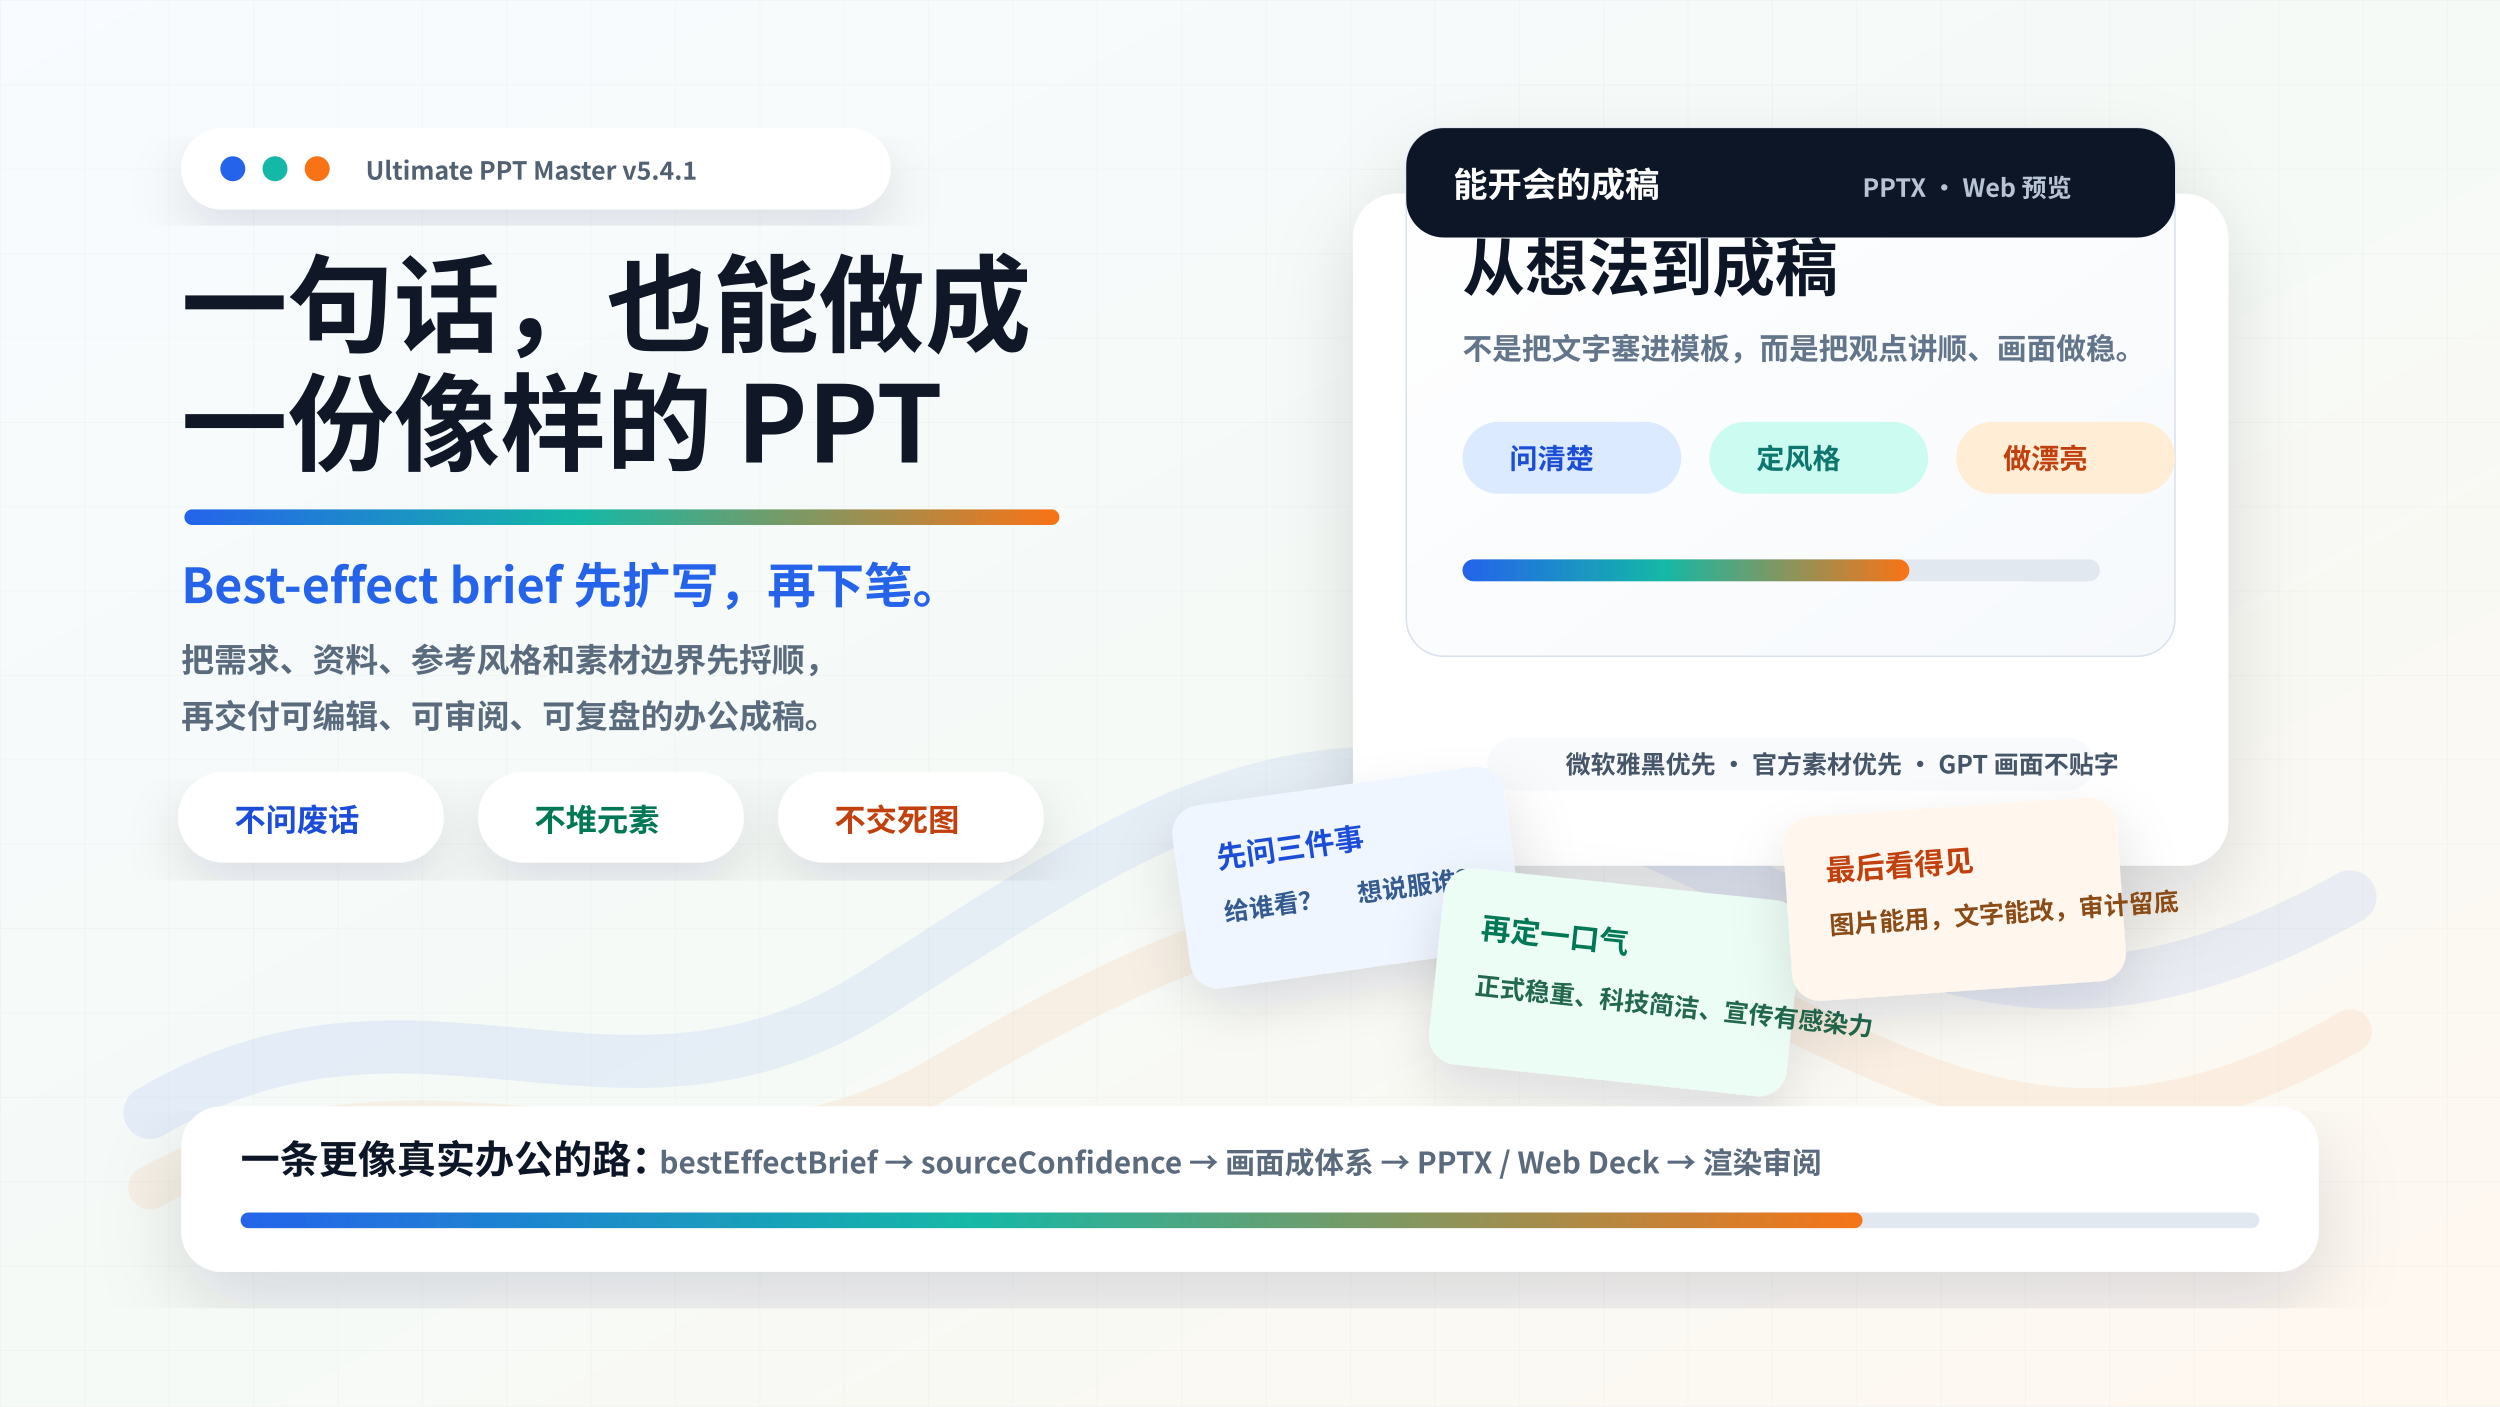
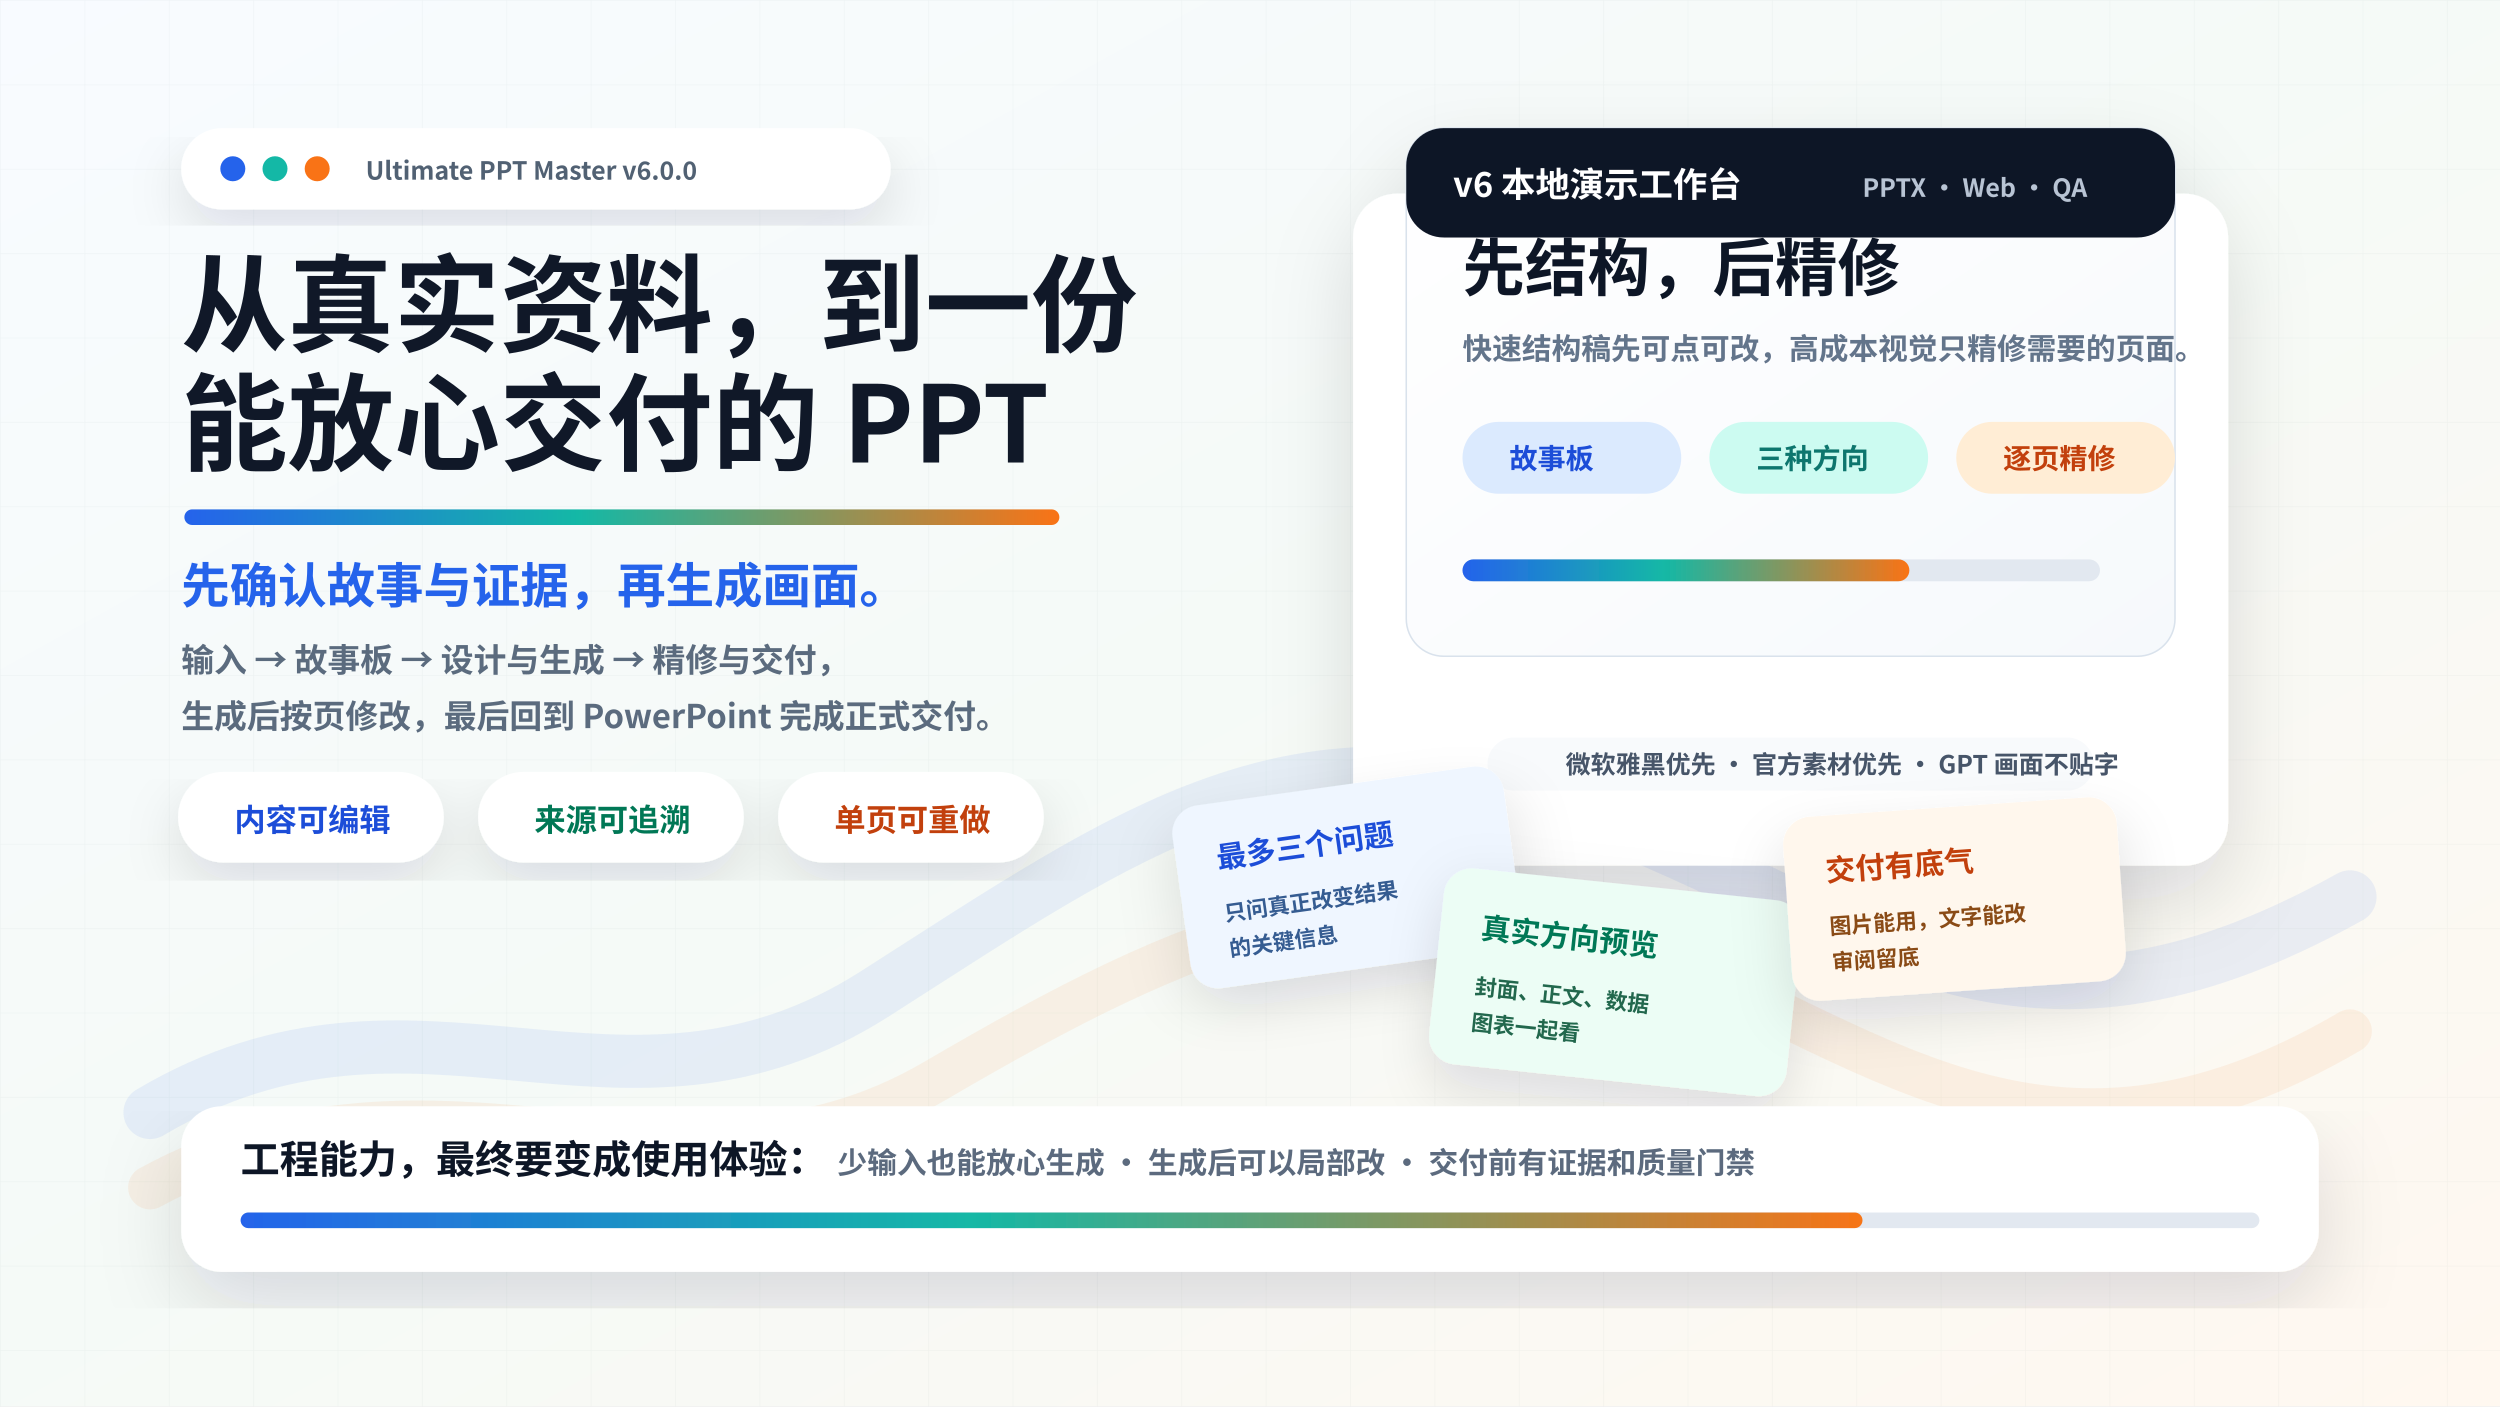
<svg xmlns="http://www.w3.org/2000/svg" viewBox="0 0 1600 900" role="img" aria-labelledby="title desc">
  <defs>
    <linearGradient id="pageBg" x1="0" y1="0" x2="1" y2="1">
      <stop offset="0" stop-color="#F8FBFF" />
      <stop offset="0.48" stop-color="#F5FAF7" />
      <stop offset="1" stop-color="#FFF8F0" />
    </linearGradient>
    <linearGradient id="inkLine" x1="0" y1="0" x2="1" y2="0">
      <stop offset="0" stop-color="#2563EB" />
      <stop offset="0.45" stop-color="#14B8A6" />
      <stop offset="1" stop-color="#F97316" />
    </linearGradient>
    <linearGradient id="deckFace" x1="0" y1="0" x2="1" y2="1">
      <stop offset="0" stop-color="#FFFFFF" />
      <stop offset="1" stop-color="#F6F9FC" />
    </linearGradient>
    <filter id="softShadow" x="-14%" y="-18%" width="128%" height="140%" color-interpolation-filters="sRGB">
      <feDropShadow dx="0" dy="22" stdDeviation="26" flood-color="#172033" flood-opacity="0.13" />
    </filter>
    <filter id="paperShadow" x="-12%" y="-16%" width="124%" height="136%" color-interpolation-filters="sRGB">
      <feDropShadow dx="0" dy="14" stdDeviation="18" flood-color="#172033" flood-opacity="0.12" />
    </filter>
    <pattern id="quietGrid" width="54" height="54" patternUnits="userSpaceOnUse">
      <path d="M54 0H0V54" fill="none" stroke="#172033" stroke-opacity="0.035" />
    </pattern>
  </defs>
  <rect width="1600" height="900" fill="url(#pageBg)" />
  <rect width="1600" height="900" fill="url(#quietGrid)" />
  <path d="M96 712C268 610 397 740 560 636C723 532 830 452 1012 520C1194 588 1287 695 1504 574" fill="none" stroke="#2563EB" stroke-opacity="0.08" stroke-width="34" stroke-linecap="round" />
  <path d="M96 760C284 658 433 788 598 692C762 596 882 544 1040 604C1198 664 1306 776 1504 660" fill="none" stroke="#F97316" stroke-opacity="0.08" stroke-width="28" stroke-linecap="round" />
  <g font-family="Microsoft YaHei, PingFang SC, Noto Sans CJK SC, Arial, sans-serif">
    <g transform="translate(116 82)">
      <rect width="454" height="52" rx="26" fill="#FFFFFF" filter="url(#paperShadow)" />
      <circle cx="33" cy="26" r="8" fill="#2563EB" />
      <circle cx="60" cy="26" r="8" fill="#14B8A6" />
      <circle cx="87" cy="26" r="8" fill="#F97316" />
-       <text x="118" y="33" fill="#516173" font-size="16" font-weight="850">Ultimate PPT Master v5.4.1</text>
-       <text x="0" y="138" fill="#101828" font-size="68" font-weight="900">一句话，也能做成</text>
-       <text x="0" y="214" fill="#101828" font-size="68" font-weight="900">一份像样的 PPT</text>
+       <text x="118" y="33" fill="#516173" font-size="16" font-weight="850">Ultimate PPT Master v6.0.0</text>
+       <text x="0" y="138" fill="#101828" font-size="68" font-weight="900">从真实资料，到一份</text>
+       <text x="0" y="214" fill="#101828" font-size="68" font-weight="900">能放心交付的 PPT</text>
      <rect x="2" y="244" width="560" height="10" rx="5" fill="url(#inkLine)" />
-       <text x="0" y="304" fill="#2563EB" font-size="31" font-weight="900">Best-effect brief 先扩写，再下笔。</text>
-       <text x="0" y="348" fill="#5B6B7E" font-size="21" font-weight="650">把需求、资料、参考风格和素材边界先捋顺，</text>
-       <text x="0" y="384" fill="#5B6B7E" font-size="21" font-weight="650">再交付可编辑、可审阅、可复盘的办公成稿。</text>
+       <text x="0" y="304" fill="#2563EB" font-size="31" font-weight="900">先确认故事与证据，再生成画面。</text>
+       <text x="0" y="348" fill="#5B6B7E" font-size="21" font-weight="650">输入 → 故事板 → 设计与生成 → 精修与交付，</text>
+       <text x="0" y="384" fill="#5B6B7E" font-size="21" font-weight="650">生成后按页修改，最后回到 PowerPoint 完成正式交付。</text>
    </g>
    <g transform="translate(114 494)" filter="url(#paperShadow)">
      <rect width="170" height="58" rx="29" fill="#FFFFFF" />
-       <text x="36" y="38" fill="#1D4ED8" font-size="20" font-weight="900">不问废话</text>
+       <text x="36" y="38" fill="#1D4ED8" font-size="20" font-weight="900">内容可编辑</text>
      <rect x="192" width="170" height="58" rx="29" fill="#FFFFFF" />
-       <text x="228" y="38" fill="#047857" font-size="20" font-weight="900">不堆元素</text>
+       <text x="228" y="38" fill="#047857" font-size="20" font-weight="900">来源可追溯</text>
      <rect x="384" width="170" height="58" rx="29" fill="#FFFFFF" />
-       <text x="420" y="38" fill="#C2410C" font-size="20" font-weight="900">不交死图</text>
+       <text x="420" y="38" fill="#C2410C" font-size="20" font-weight="900">单页可重做</text>
    </g>
    <g transform="translate(866 82)" filter="url(#softShadow)">
      <rect x="0" y="42" width="560" height="430" rx="28" fill="#FFFFFF" />
      <rect x="34" y="0" width="492" height="338" rx="24" fill="url(#deckFace)" stroke="#D9E2EC" />
      <rect x="34" y="0" width="492" height="70" rx="24" fill="#101828" />
-       <text x="64" y="44" fill="#FFFFFF" font-size="22" font-weight="900">能开会的成稿</text>
-       <text x="326" y="44" fill="#B8C4D4" font-size="16" font-weight="750">PPTX · Web 预览</text>
+       <text x="64" y="44" fill="#FFFFFF" font-size="22" font-weight="900">v6 本地演示工作台</text>
+       <text x="326" y="44" fill="#B8C4D4" font-size="16" font-weight="750">PPTX · Web · QA</text>
      <g transform="translate(70 104)">
-         <text x="0" y="0" fill="#101828" font-size="40" font-weight="900">从想法到成稿</text>
-         <text x="0" y="44" fill="#64748B" font-size="19" font-weight="700">不是把文字塞进模板，而是把观点讲顺、画面做稳。</text>
+         <text x="0" y="0" fill="#101828" font-size="40" font-weight="900">先结构，后精修</text>
+         <text x="0" y="44" fill="#64748B" font-size="19" font-weight="700">快速结构稿先可点可改，高成本视觉只精修需要的页面。</text>
        <rect x="0" y="84" width="140" height="46" rx="23" fill="#DBEAFE" />
-         <text x="30" y="114" fill="#1D4ED8" font-size="18" font-weight="900">问清楚</text>
+         <text x="30" y="114" fill="#1D4ED8" font-size="18" font-weight="900">故事板</text>
        <rect x="158" y="84" width="140" height="46" rx="23" fill="#CCFBF1" />
-         <text x="188" y="114" fill="#0F766E" font-size="18" font-weight="900">定风格</text>
+         <text x="188" y="114" fill="#0F766E" font-size="18" font-weight="900">三种方向</text>
        <rect x="316" y="84" width="140" height="46" rx="23" fill="#FFEDD5" />
-         <text x="346" y="114" fill="#C2410C" font-size="18" font-weight="900">做漂亮</text>
+         <text x="346" y="114" fill="#C2410C" font-size="18" font-weight="900">逐页精修</text>
      </g>
      <g transform="translate(70 276)">
        <rect width="408" height="14" rx="7" fill="#E2E8F0" />
        <rect width="286" height="14" rx="7" fill="url(#inkLine)" />
      </g>
      <rect x="86" y="390" width="388" height="34" rx="17" fill="#F8FAFC" />
      <text x="136" y="413" fill="#475569" font-size="16" font-weight="800">微软雅黑优先 · 官方素材优先 · GPT 画面不贴字</text>
    </g>
    <g transform="translate(748 518)">
      <g transform="rotate(-8 0 0)" filter="url(#paperShadow)">
        <rect width="214" height="118" rx="18" fill="#EFF6FF" />
-         <text x="26" y="42" fill="#1D4ED8" font-size="19" font-weight="900">先问三件事</text>
-         <text x="26" y="76" fill="#355B91" font-size="16" font-weight="750">给谁看？</text>
-         <text x="112" y="76" fill="#355B91" font-size="16" font-weight="750">想说服谁？</text>
+         <text x="26" y="42" fill="#1D4ED8" font-size="19" font-weight="900">最多三个问题</text>
+         <text x="26" y="76" fill="#355B91" font-size="14" font-weight="750">只问真正改变结果</text>
+         <text x="26" y="99" fill="#355B91" font-size="14" font-weight="750">的关键信息</text>
      </g>
      <g transform="translate(178 36) rotate(6)" filter="url(#paperShadow)">
        <rect width="230" height="126" rx="18" fill="#ECFDF5" />
-         <text x="26" y="44" fill="#047857" font-size="19" font-weight="900">再定一口气</text>
-         <text x="26" y="80" fill="#23684E" font-size="16" font-weight="750">正式稳重、科技简洁、宣传有感染力</text>
+         <text x="26" y="44" fill="#047857" font-size="19" font-weight="900">真实方向预览</text>
+         <text x="26" y="80" fill="#23684E" font-size="14" font-weight="750">封面、正文、数据</text>
+         <text x="26" y="103" fill="#23684E" font-size="14" font-weight="750">图表一起看</text>
      </g>
      <g transform="translate(392 6) rotate(-4)" filter="url(#paperShadow)">
        <rect width="214" height="118" rx="18" fill="#FFF7ED" />
-         <text x="26" y="42" fill="#C2410C" font-size="19" font-weight="900">最后看得见</text>
-         <text x="26" y="76" fill="#8A4B17" font-size="16" font-weight="750">图片能用，文字能改，审计留底</text>
+         <text x="26" y="42" fill="#C2410C" font-size="19" font-weight="900">交付有底气</text>
+         <text x="26" y="76" fill="#8A4B17" font-size="14" font-weight="750">图片能用，文字能改</text>
+         <text x="26" y="99" fill="#8A4B17" font-size="14" font-weight="750">审阅留底</text>
      </g>
    </g>
    <g transform="translate(116 708)" filter="url(#softShadow)">
      <rect width="1368" height="106" rx="26" fill="#FFFFFF" />
-       <text x="38" y="43" fill="#101828" font-size="25" font-weight="900">一条更像真实办公的路：</text>
-       <text x="306" y="43" fill="#5B6B7E" font-size="19" font-weight="750">bestEffectBrief → sourceConfidence → 画面成体系 → PPTX / Web Deck → 渲染审阅</text>
+       <text x="38" y="43" fill="#101828" font-size="25" font-weight="900">工程能力，最终要变成使用体验：</text>
+       <text x="420" y="43" fill="#5B6B7E" font-size="19" font-weight="750">少输入也能放心生成 · 生成后可以局部改 · 交付前有证据和质量门禁</text>
      <rect x="38" y="68" width="1292" height="10" rx="5" fill="#E2E8F0" />
      <rect x="38" y="68" width="1038" height="10" rx="5" fill="url(#inkLine)" />
    </g>
  </g>
</svg>
